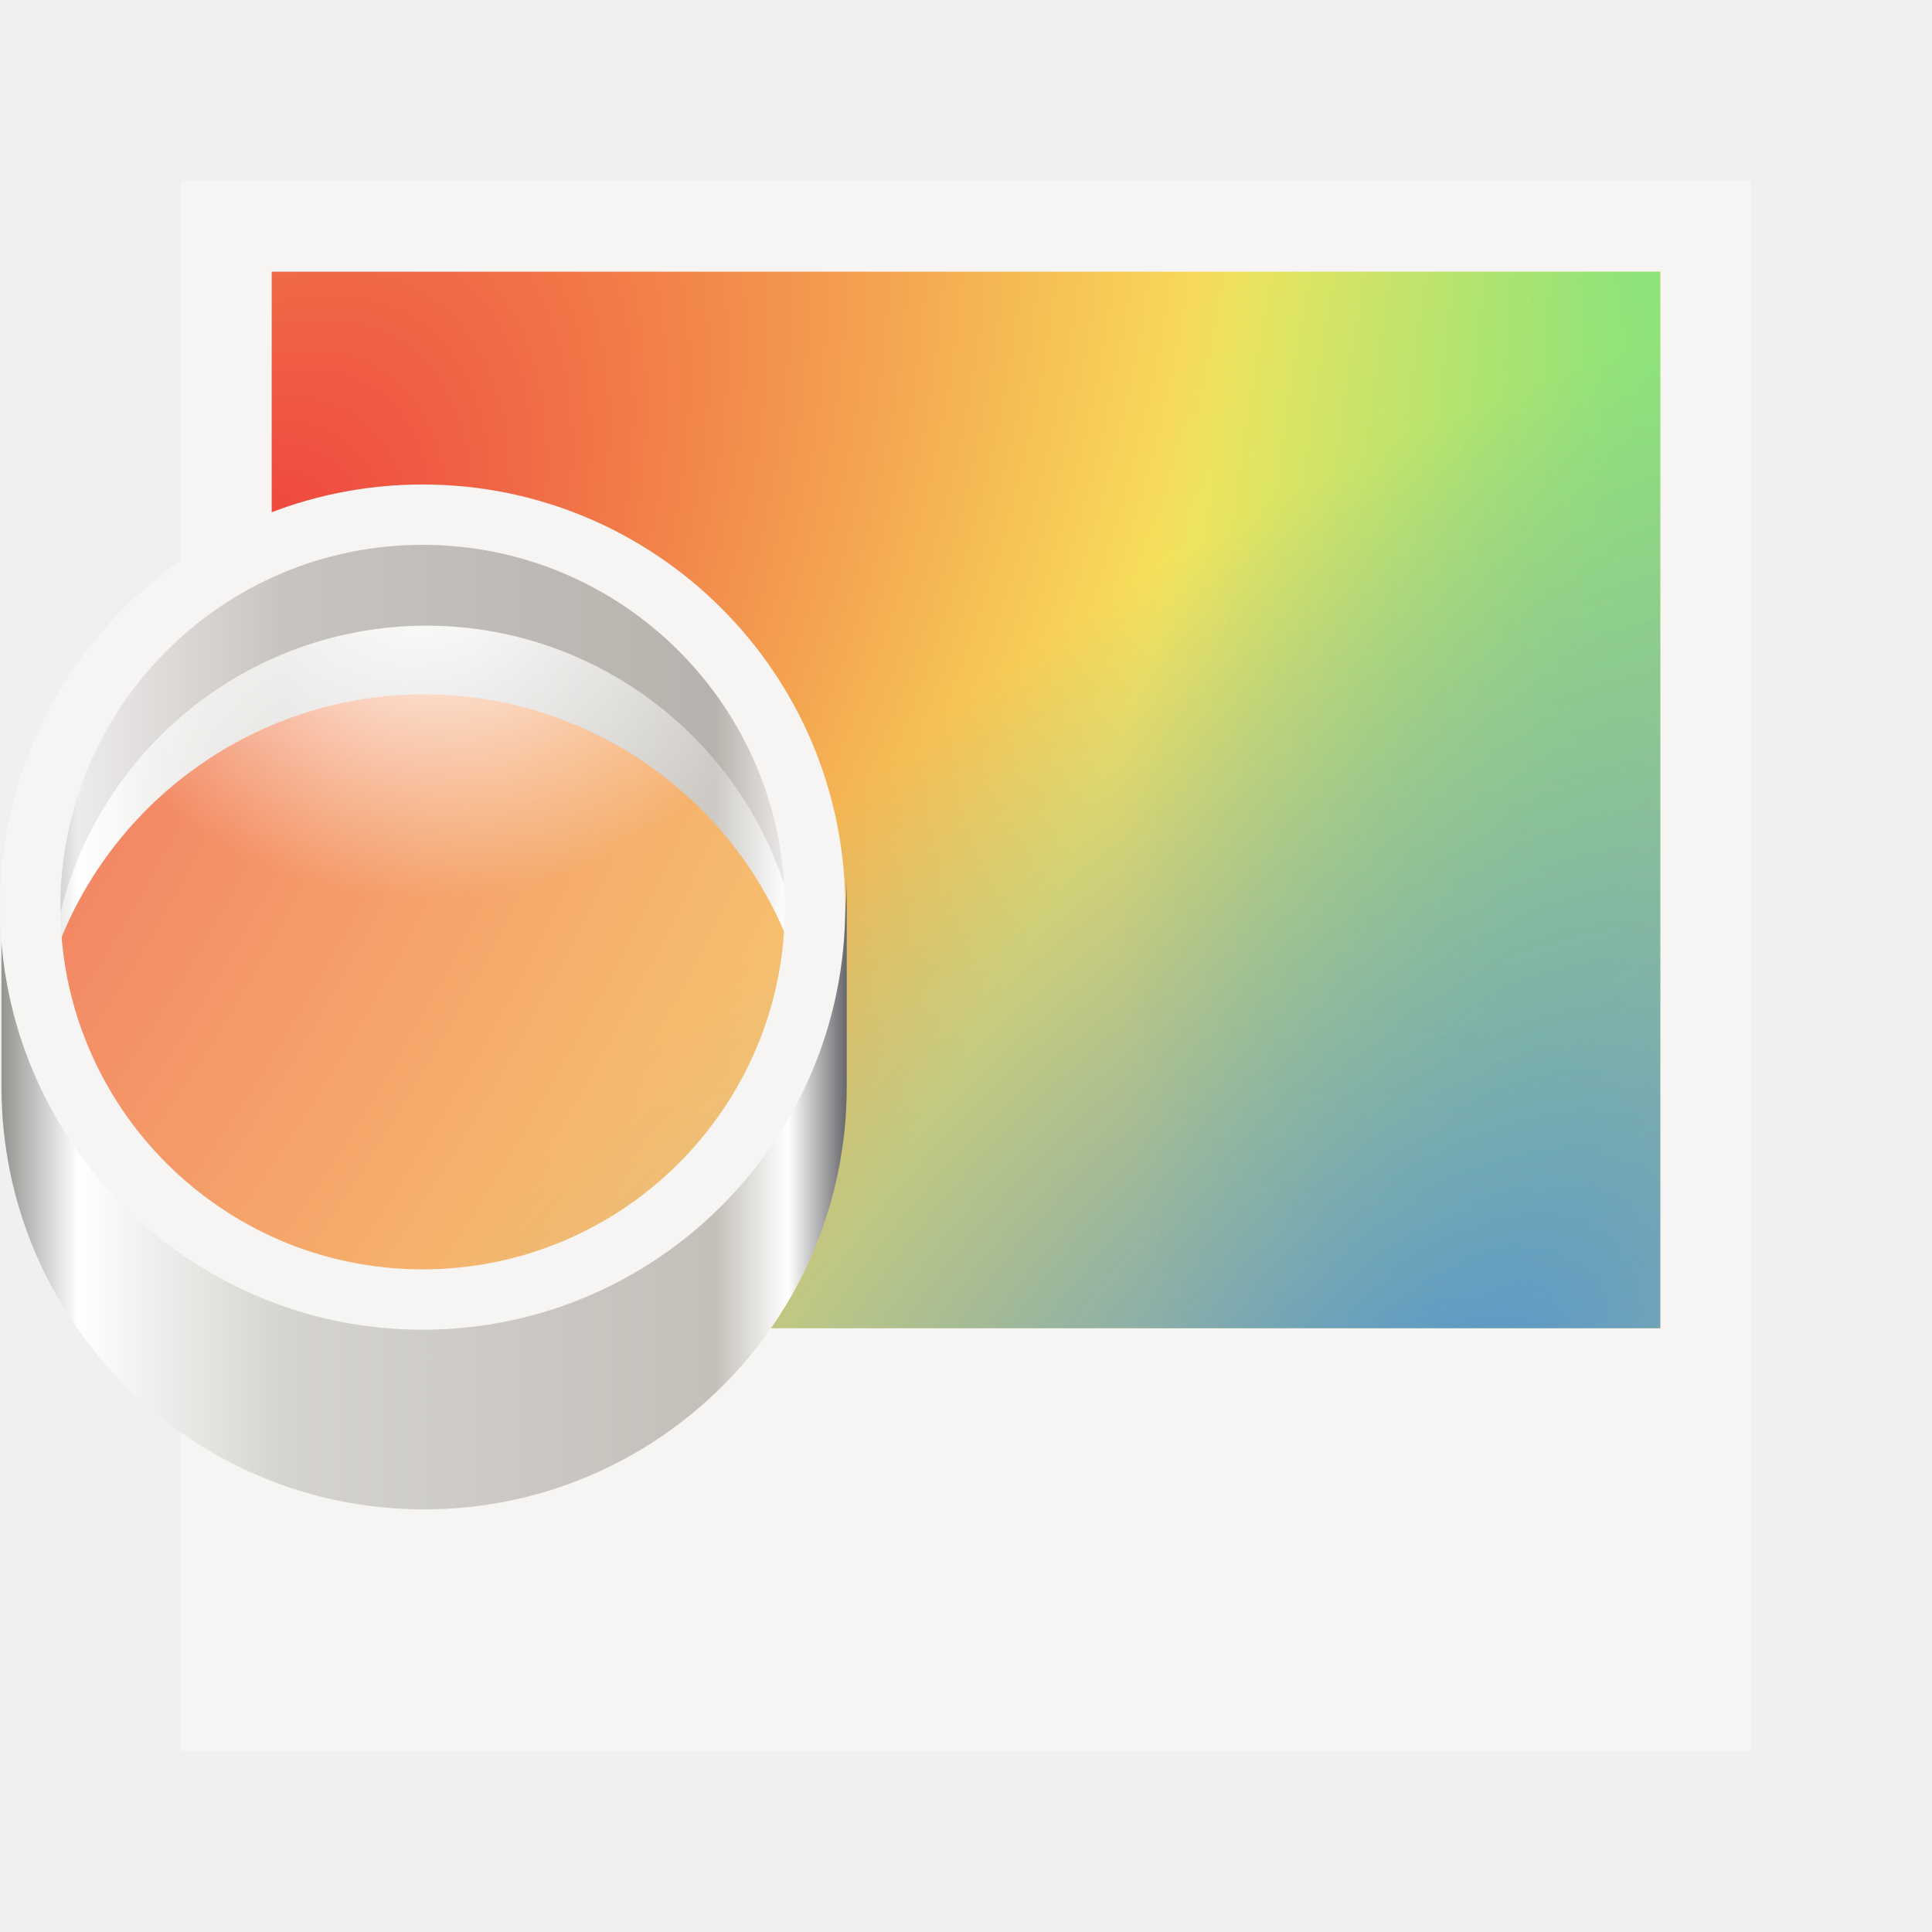
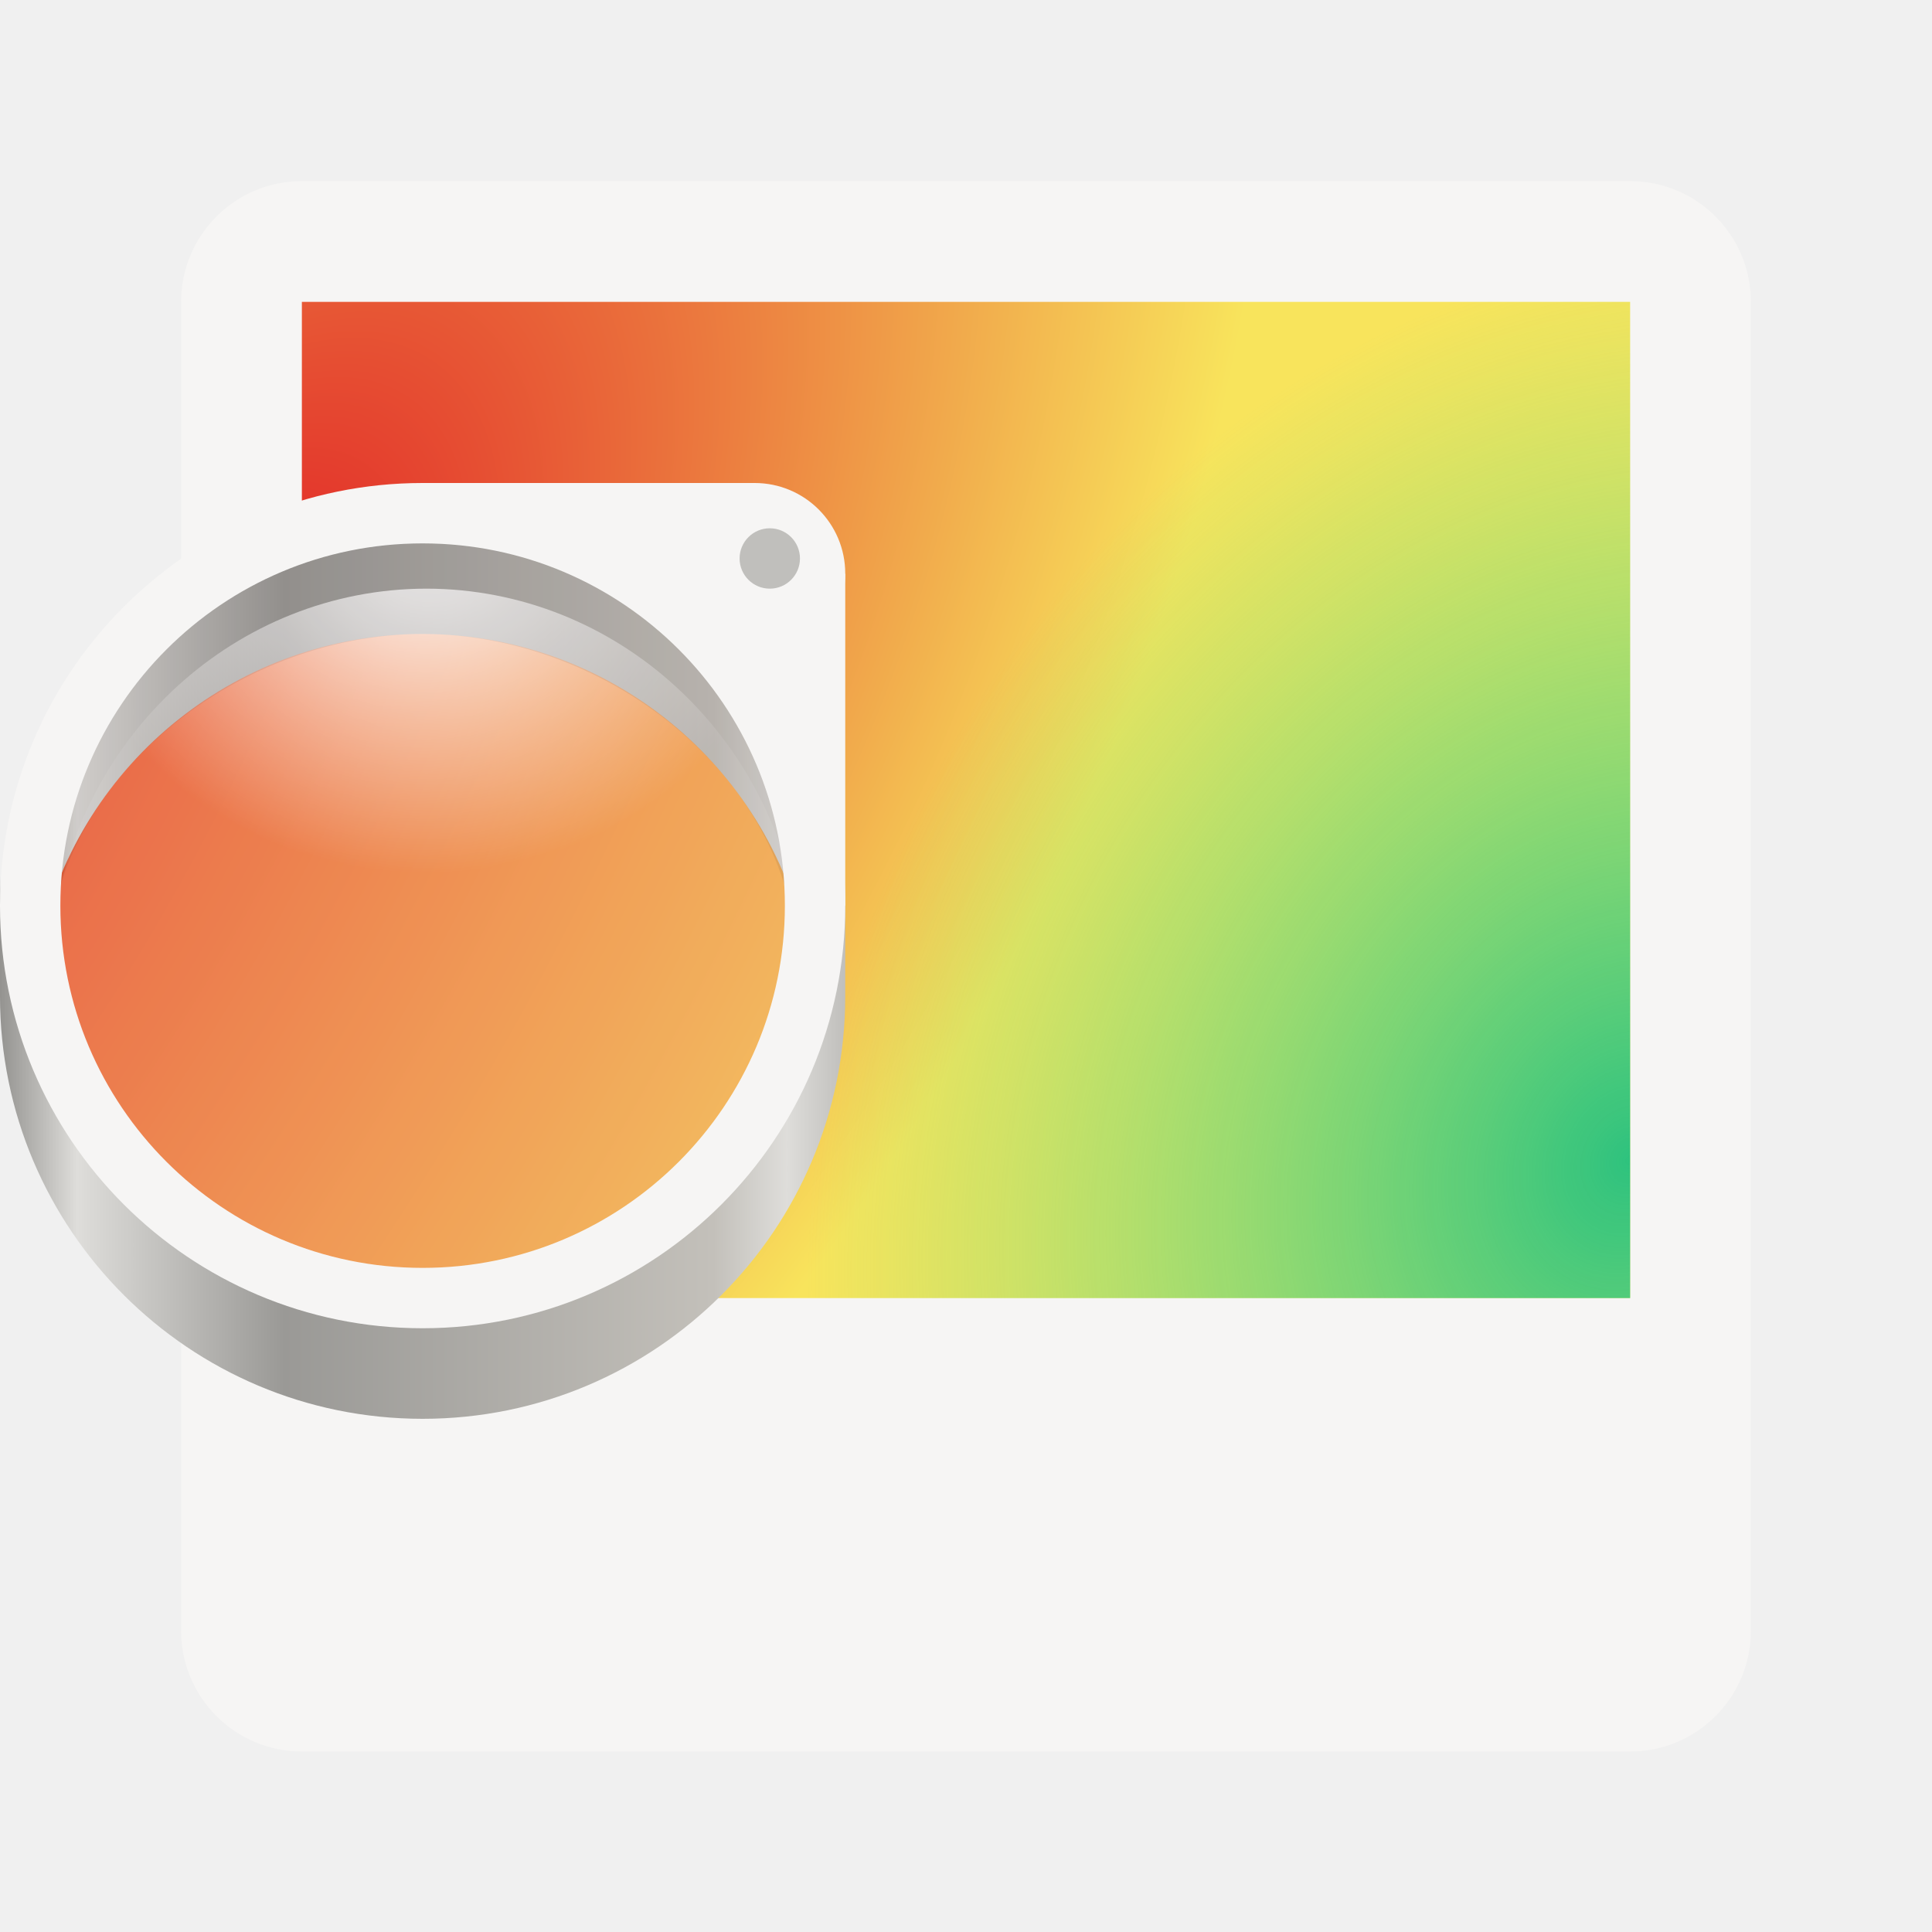
- <svg xmlns="http://www.w3.org/2000/svg" xmlns:xlink="http://www.w3.org/1999/xlink" width="128" height="128" id="svg11300" version="1.0" style="display:inline;enable-background:new" viewBox="0 0 128 128">
+ <svg xmlns="http://www.w3.org/2000/svg" xmlns:xlink="http://www.w3.org/1999/xlink" viewBox="0 0 128 128" style="display:inline;enable-background:new" version="1.0" id="svg11300" height="128" width="128">
  <defs id="defs3">
-     <linearGradient id="linearGradient10486">
-       <stop id="stop10482" offset="0" style="stop-color:#57e389;stop-opacity:0.827" />
-       <stop id="stop10484" offset="1" style="stop-color:#57e389;stop-opacity:0" />
+     <linearGradient id="linearGradient1722">
+       <stop style="stop-color:#e01b24;stop-opacity:1" offset="0" id="stop1718" />
+       <stop style="stop-color:#f8e45c;stop-opacity:1" offset="1" id="stop1720" />
    </linearGradient>
-     <linearGradient id="linearGradient10480">
-       <stop id="stop10476" offset="0" style="stop-color:#3584e4;stop-opacity:0.82" />
-       <stop id="stop10478" offset="1" style="stop-color:#3584e4;stop-opacity:0" />
+     <linearGradient id="linearGradient1594">
+       <stop id="stop1590" offset="0" style="stop-color:#2ec27e;stop-opacity:1" />
+       <stop id="stop1592" offset="1" style="stop-color:#57e389;stop-opacity:0" />
    </linearGradient>
-     <linearGradient id="linearGradient10308">
-       <stop style="stop-color:#ed333b;stop-opacity:1" offset="0" id="stop10304" />
-       <stop style="stop-color:#f8e45c;stop-opacity:1" offset="1" id="stop10306" />
+     <linearGradient id="linearGradient1209">
+       <stop style="stop-color:#949390;stop-opacity:1" offset="0" id="stop1196" />
+       <stop id="stop1198" offset="0.091" style="stop-color:#deddda;stop-opacity:1" />
+       <stop style="stop-color:#9a9996;stop-opacity:1" offset="0.336" id="stop1200" />
+       <stop id="stop1202" offset="0.844" style="stop-color:#c3c0ba;stop-opacity:1" />
+       <stop style="stop-color:#deddda;stop-opacity:1" offset="0.931" id="stop1204" />
+       <stop style="stop-color:#c0bfbc;stop-opacity:1" offset="1" id="stop1206" />
    </linearGradient>
    <linearGradient id="linearGradient8959">
-       <stop id="stop8955" offset="0" style="stop-color:#ffffff;stop-opacity:1;" />
-       <stop id="stop8957" offset="1" style="stop-color:#ffffff;stop-opacity:0.094" />
+       <stop style="stop-color:#ffffff;stop-opacity:1;" offset="0" id="stop8955" />
+       <stop style="stop-color:#ffffff;stop-opacity:0.094" offset="1" id="stop8957" />
    </linearGradient>
-     <linearGradient id="linearGradient1368">
-       <stop style="stop-color:#949390;stop-opacity:1" offset="0" id="stop1364" />
-       <stop id="stop1372" offset="0.091" style="stop-color:#ffffff;stop-opacity:1" />
-       <stop style="stop-color:#d5d3cf;stop-opacity:1" offset="0.336" id="stop1380" />
-       <stop id="stop1382" offset="0.844" style="stop-color:#c3c0ba;stop-opacity:1" />
-       <stop style="stop-color:#ffffff;stop-opacity:1" offset="0.931" id="stop1384" />
-       <stop style="stop-color:#68676b;stop-opacity:1" offset="1" id="stop1366" />
-     </linearGradient>
-     <clipPath clipPathUnits="userSpaceOnUse" id="clipPath1599">
-       <path style="fill:#1c71d8;stroke:none;stroke-width:1px;stroke-linecap:butt;stroke-linejoin:miter;stroke-opacity:1" d="M 492.308,-59.385 393.846,-197.231 H 147.692 v 482.462 h 344.615 z" id="path1601" />
+     <clipPath id="clipPath1599" clipPathUnits="userSpaceOnUse">
+       <path id="path1601" d="M 492.308,-59.385 393.846,-197.231 H 147.692 v 482.462 h 344.615 z" style="fill:#1c71d8;stroke:none;stroke-width:1px;stroke-linecap:butt;stroke-linejoin:miter;stroke-opacity:1" />
    </clipPath>
-     <linearGradient xlink:href="#linearGradient1368" id="linearGradient1152" gradientUnits="userSpaceOnUse" gradientTransform="matrix(1.4,0,0,1.4,21.2,162.5333)" x1="22" y1="37" x2="62" y2="37" />
-     <radialGradient xlink:href="#linearGradient8959" id="radialGradient1154" gradientUnits="userSpaceOnUse" gradientTransform="matrix(1.2,0,0,1.059441,178.4,156.6168)" cx="-172" cy="20.939" fx="-172" fy="20.939" r="15.857" />
-     <clipPath clipPathUnits="userSpaceOnUse" id="clipPath9424">
-       <path style="display:inline;opacity:1;fill:none;fill-opacity:1;stroke:#000000;stroke-width:2;stroke-linecap:square;stroke-linejoin:round;stroke-miterlimit:4;stroke-dasharray:none;stroke-dashoffset:0;stroke-opacity:1;enable-background:new" d="M 41.126,217.498 A 12.742,12.742 0 0 0 28.497,228.633 12.742,12.742 0 0 0 41.126,239.797 12.742,12.742 0 0 0 53.754,228.661 12.742,12.742 0 0 0 41.126,217.498 Z" id="path9426" />
+     <clipPath id="clipPath9424" clipPathUnits="userSpaceOnUse">
+       <path id="path9426" d="M 41.126,217.498 A 12.742,12.742 0 0 0 28.497,228.633 12.742,12.742 0 0 0 41.126,239.797 12.742,12.742 0 0 0 53.754,228.661 12.742,12.742 0 0 0 41.126,217.498 Z" style="display:inline;opacity:1;fill:none;fill-opacity:1;stroke:#000000;stroke-width:2;stroke-linecap:square;stroke-linejoin:round;stroke-miterlimit:4;stroke-dasharray:none;stroke-dashoffset:0;stroke-opacity:1;enable-background:new" />
    </clipPath>
-     <radialGradient xlink:href="#linearGradient10486" id="radialGradient10096" gradientUnits="userSpaceOnUse" gradientTransform="matrix(-0.6006831,-1.891452,0.7187236,-0.0861032,398.6363,846.0336)" cx="354.128" cy="407.02" fx="354.128" fy="407.02" r="192" />
-     <radialGradient xlink:href="#linearGradient10308" id="radialGradient10850" gradientUnits="userSpaceOnUse" gradientTransform="matrix(1.012514,2.100267,-1.609284,0.1157422,-4.606311,-300.0002)" cx="131.915" cy="55.927" fx="131.915" fy="55.927" r="160" />
-     <radialGradient xlink:href="#linearGradient10480" id="radialGradient11042" gradientUnits="userSpaceOnUse" gradientTransform="matrix(-0.7749614,0.8420124,-1.64844,-1.164748,1111.63,-383.689)" cx="504.918" cy="200.883" fx="504.918" fy="200.883" r="192" />
+     <linearGradient y2="37" x2="62" y1="37" x1="22" gradientTransform="matrix(1.4,0,0,1.4,21.10243,162.5333)" gradientUnits="userSpaceOnUse" id="linearGradient1247" xlink:href="#linearGradient1209" />
+     <radialGradient r="15.857" fy="20.939" fx="-172" cy="20.939" cx="-172" gradientTransform="matrix(1.198627,0,0,1.094554,178.1639,153.9072)" gradientUnits="userSpaceOnUse" id="radialGradient1249" xlink:href="#linearGradient8959" />
+     <radialGradient r="160" fy="55.927" fx="131.915" cy="55.927" cx="131.915" gradientTransform="matrix(1.012514,2.100267,-1.609284,0.1157422,-4.606311,-300.0002)" gradientUnits="userSpaceOnUse" id="radialGradient2561" xlink:href="#linearGradient1722" />
+     <radialGradient r="192" fy="638.592" fx="525.588" cy="638.592" cx="525.588" gradientTransform="matrix(-0.5667222,1.006554,-1.10247,-0.6908759,1449.89,-224.4499)" gradientUnits="userSpaceOnUse" id="radialGradient3300" xlink:href="#linearGradient1594" />
  </defs>
-   <g id="layer1" style="display:inline" transform="translate(0,-172)">
-     <g id="layer9" style="display:inline">
-       <rect y="172" x="-4.3051148e-07" height="0" width="0" id="rect977" style="opacity:0.32;fill:#f7da50;fill-opacity:1;stroke:none;stroke-width:0.5;stroke-linejoin:round;stroke-miterlimit:4;stroke-dasharray:none;stroke-opacity:1" />
+   <g transform="translate(0,-172)" style="display:inline" id="layer1">
+     <rect ry="8" rx="8" y="184" x="12" height="104.042" width="104" id="rect1165" style="opacity:1;vector-effect:none;fill:#f6f5f4;fill-opacity:1;stroke:none;stroke-width:8;stroke-linecap:round;stroke-linejoin:round;stroke-miterlimit:4;stroke-dasharray:none;stroke-dashoffset:0;stroke-opacity:0.673" />
+     <g style="display:none" id="layer2">
+       <text id="context" y="148.652" x="7.95" style="font-style:normal;font-variant:normal;font-weight:normal;font-stretch:normal;font-size:6.088px;line-height:125%;font-family:Cantarell;-inkscape-font-specification:'Cantarell, Normal';text-align:start;writing-mode:lr-tb;text-anchor:start;display:inline;fill:#000000;fill-opacity:1;stroke:none;stroke-width:0.333;enable-background:new" xml:space="preserve">
+         <tspan style="stroke-width:0.333" y="148.652" x="7.95" id="tspan2716">apps</tspan>
+       </text>
+       <text xml:space="preserve" style="font-style:normal;font-variant:normal;font-weight:bold;font-stretch:normal;font-size:6.088px;line-height:125%;font-family:Cantarell;-inkscape-font-specification:'Cantarell, Bold';text-align:start;writing-mode:lr-tb;text-anchor:start;display:inline;fill:#000000;fill-opacity:1;stroke:none;stroke-width:0.333;enable-background:new" x="7.753" y="157.234" id="text3021">
+         <tspan style="stroke-width:0.333" id="tspan3023" x="7.753" y="157.234">org.gnome.ImageViewer</tspan>
+       </text>
+       <g id="g12027" transform="matrix(7.991171,0,0,8.003641,-167.7909,-4846.078)" style="display:inline;fill:#000000;enable-background:new" />
+       <rect y="172" x="9.2651362e-08" height="128" width="128" id="rect13805" style="display:inline;overflow:visible;visibility:visible;fill:#f0f0f0;fill-opacity:1;fill-rule:nonzero;stroke:none;stroke-width:0.5;marker:none;enable-background:accumulate" />
+       <g transform="translate(-24,24)" style="fill:none;fill-opacity:0.251;stroke:#a579b3;stroke-opacity:1" id="g883" />
+       <g transform="translate(-24,24)" style="fill:none;fill-opacity:0.251;stroke:#a579b3;stroke-opacity:1" id="g900" />
+       <g transform="matrix(0.25,0,0,0.25,6.9488522e-8,225)" id="g1168">
+         <rect style="opacity:0.1;fill:#2864b0;fill-opacity:1;stroke:none;stroke-width:1;stroke-linecap:butt;stroke-linejoin:miter;stroke-miterlimit:4;stroke-dasharray:none;stroke-dashoffset:0;stroke-opacity:1;marker:none;marker-start:none;marker-mid:none;marker-end:none;paint-order:normal" id="rect1110" width="320" height="448" x="96" y="-180" rx="32" ry="32" />
+         <rect style="display:inline;opacity:0.1;fill:#2864b0;fill-opacity:1;stroke:none;stroke-width:1;stroke-linecap:butt;stroke-linejoin:miter;stroke-miterlimit:4;stroke-dasharray:none;stroke-dashoffset:0;stroke-opacity:1;marker:none;marker-start:none;marker-mid:none;marker-end:none;paint-order:normal;enable-background:new" id="rect1110-8" width="416" height="416" x="48" y="-164" rx="32" ry="32" />
+         <rect style="display:inline;opacity:0.1;fill:#2864b0;fill-opacity:1;stroke:none;stroke-width:1;stroke-linecap:butt;stroke-linejoin:miter;stroke-miterlimit:4;stroke-dasharray:none;stroke-dashoffset:0;stroke-opacity:1;marker:none;marker-start:none;marker-mid:none;marker-end:none;paint-order:normal;enable-background:new" id="rect1110-8-9" width="448" height="320" x="32" y="-116" rx="32" ry="32" />
+         <circle style="opacity:0.1;fill:#2864b0;fill-opacity:1;stroke:none;stroke-width:1;stroke-linecap:butt;stroke-linejoin:miter;stroke-miterlimit:4;stroke-dasharray:none;stroke-dashoffset:0;stroke-opacity:1;marker:none;marker-start:none;marker-mid:none;marker-end:none;paint-order:normal" id="path1142" r="240" cy="44" cx="256" />
+       </g>
    </g>
-     <rect transform="scale(1,-1)" y="-316" x="-7.333" height="0" width="0" id="rect1431" style="opacity:0.32;fill:#87bae1;fill-opacity:0;stroke:#3d3d3d;stroke-width:0.442;stroke-linejoin:round;stroke-miterlimit:4;stroke-dasharray:none;stroke-opacity:1" />
-     <circle style="opacity:1;vector-effect:none;fill:#9059a1;fill-opacity:1;stroke:none;stroke-width:16;stroke-linecap:butt;stroke-linejoin:round;stroke-miterlimit:4;stroke-dasharray:none;stroke-dashoffset:0;stroke-opacity:1" id="path1155" cx="0" cy="0" r="0" transform="translate(0,172)" />
-     <rect transform="scale(1,-1)" y="-284" x="-5.333" height="0" width="0" id="rect971" style="opacity:0.32;fill:#87bae1;fill-opacity:0;stroke:#3d3d3d;stroke-width:0.442;stroke-linejoin:round;stroke-miterlimit:4;stroke-dasharray:none;stroke-opacity:1" />
-     <rect transform="scale(1,-1)" y="-299.2" x="-70.4" height="0" width="0" id="rect1127" style="opacity:0.32;fill:#87bae1;fill-opacity:0;stroke:#3d3d3d;stroke-width:0.53;stroke-linejoin:round;stroke-miterlimit:4;stroke-dasharray:none;stroke-opacity:1" />
-     <g clip-path="url(#clipPath1599)" id="g1053" style="display:inline;stroke-width:0.91;enable-background:new" transform="matrix(0.325,0,0,-0.2321429,-40,246.2143)" />
-     <g transform="translate(0,-3.9018132e-6)" id="g1071">
-       <path style="display:inline;opacity:1;fill:#f6f5f4;fill-opacity:1;stroke:none;stroke-width:0.5;stroke-linejoin:round;stroke-miterlimit:4;stroke-dasharray:none;stroke-opacity:1;enable-background:new" clip-path="none" d="m 12,288 104,0.042 V 184 H 12 Z" id="rect1055" />
-       <g transform="matrix(1.15,0,0,1.166667,-9.599996,-38.66667)" style="display:inline;stroke-width:0.863;enable-background:new" id="g1069">
-         <g transform="matrix(0.2083333,0,0,0.234375,10.66666,215.6875)" id="g1067" style="display:inline;stroke-width:0.863;enable-background:new">
-           <rect transform="scale(1,-1)" ry="0" rx="0" y="-172" x="64" height="256" width="384" id="rect1059" style="display:inline;opacity:1;vector-effect:none;fill:url(#radialGradient10850);fill-opacity:1;stroke:none;stroke-width:1.727;stroke-linecap:butt;stroke-linejoin:miter;stroke-miterlimit:4;stroke-dasharray:none;stroke-dashoffset:0;stroke-opacity:1;marker:none;marker-start:none;marker-mid:none;marker-end:none;paint-order:normal;enable-background:new" />
-           <rect transform="scale(1,-1)" style="display:inline;opacity:1;vector-effect:none;fill:url(#radialGradient10096);fill-opacity:1;stroke:none;stroke-width:1.727;stroke-linecap:butt;stroke-linejoin:miter;stroke-miterlimit:4;stroke-dasharray:none;stroke-dashoffset:0;stroke-opacity:1;marker:none;marker-start:none;marker-mid:none;marker-end:none;paint-order:normal;enable-background:new" id="rect1061" width="384" height="256" x="64" y="-172" rx="0" ry="0" />
-           <rect transform="scale(1,-1)" ry="0" rx="0" y="-172" x="64" height="256" width="384" id="rect1063" style="display:inline;opacity:1;vector-effect:none;fill:url(#radialGradient11042);fill-opacity:1;stroke:none;stroke-width:1.727;stroke-linecap:butt;stroke-linejoin:miter;stroke-miterlimit:4;stroke-dasharray:none;stroke-dashoffset:0;stroke-opacity:1;marker:none;marker-start:none;marker-mid:none;marker-end:none;paint-order:normal;enable-background:new" />
-           <rect style="opacity:0.32;fill:#87bae1;fill-opacity:0;stroke:#3d3d3d;stroke-width:1.727;stroke-linejoin:round;stroke-miterlimit:4;stroke-dasharray:none;stroke-opacity:1" id="rect1065" width="0" height="0" x="0" y="0" transform="matrix(1,0,0,-1,0,300)" />
-           <rect style="opacity:0.35;vector-effect:none;fill:#1c71d8;fill-opacity:0.203;stroke:none;stroke-width:1;stroke-linecap:round;stroke-linejoin:round;stroke-miterlimit:4;stroke-dasharray:none;stroke-dashoffset:0;stroke-opacity:1" id="rect1949" width="0" height="0" x="0" y="0" transform="matrix(4.173913,0,0,3.657143,-11.13043,-149.8286)" />
+     <g style="display:inline" id="layer9">
+       <rect style="opacity:0.32;fill:#f7da50;fill-opacity:1;stroke:none;stroke-width:0.5;stroke-linejoin:round;stroke-miterlimit:4;stroke-dasharray:none;stroke-opacity:1" id="rect977" width="0" height="0" x="-4.3051148e-07" y="172" />
+     </g>
+     <rect style="opacity:0.32;fill:#87bae1;fill-opacity:0;stroke:#3d3d3d;stroke-width:0.442;stroke-linejoin:round;stroke-miterlimit:4;stroke-dasharray:none;stroke-opacity:1" id="rect1431" width="0" height="0" x="-7.333" y="-316" transform="scale(1,-1)" />
+     <circle transform="translate(0,172)" r="0" cy="0" cx="0" id="path1155" style="opacity:1;vector-effect:none;fill:#9059a1;fill-opacity:1;stroke:none;stroke-width:16;stroke-linecap:butt;stroke-linejoin:round;stroke-miterlimit:4;stroke-dasharray:none;stroke-dashoffset:0;stroke-opacity:1" />
+     <rect style="opacity:0.32;fill:#87bae1;fill-opacity:0;stroke:#3d3d3d;stroke-width:0.442;stroke-linejoin:round;stroke-miterlimit:4;stroke-dasharray:none;stroke-opacity:1" id="rect971" width="0" height="0" x="-5.333" y="-284" transform="scale(1,-1)" />
+     <rect style="opacity:0.32;fill:#87bae1;fill-opacity:0;stroke:#3d3d3d;stroke-width:0.53;stroke-linejoin:round;stroke-miterlimit:4;stroke-dasharray:none;stroke-opacity:1" id="rect1127" width="0" height="0" x="-70.4" y="-299.2" transform="scale(1,-1)" />
+     <g transform="matrix(0.325,0,0,-0.2321429,-40,246.2143)" style="display:inline;stroke-width:0.91;enable-background:new" id="g1053" clip-path="url(#clipPath1599)" />
+     <g style="stroke-width:1.053" id="g1071" transform="matrix(0.9565217,0,0,0.9428572,2.782613,12.85712)">
+       <g id="g1069" style="display:inline;stroke-width:0.909;enable-background:new" transform="matrix(1.15,0,0,1.166667,-9.599996,-38.66667)">
+         <g style="display:inline;stroke-width:0.909;enable-background:new" id="g1067" transform="matrix(0.2083333,0,0,0.234375,10.66666,215.6875)">
+           <rect style="display:inline;opacity:1;vector-effect:none;fill:url(#radialGradient2561);fill-opacity:1;stroke:none;stroke-width:1.818;stroke-linecap:butt;stroke-linejoin:miter;stroke-miterlimit:4;stroke-dasharray:none;stroke-dashoffset:0;stroke-opacity:1;marker:none;marker-start:none;marker-mid:none;marker-end:none;paint-order:normal;enable-background:new" id="rect1059" width="384" height="256" x="64" y="-172" rx="0" ry="0" transform="scale(1,-1)" />
+           <rect ry="0" rx="0" y="-172" x="64" height="256" width="384" id="rect1061" style="display:inline;opacity:1;vector-effect:none;fill:url(#radialGradient3300);fill-opacity:1;stroke:none;stroke-width:1.818;stroke-linecap:butt;stroke-linejoin:miter;stroke-miterlimit:4;stroke-dasharray:none;stroke-dashoffset:0;stroke-opacity:1;marker:none;marker-start:none;marker-mid:none;marker-end:none;paint-order:normal;enable-background:new" transform="scale(1,-1)" />
+           <rect transform="matrix(1,0,0,-1,0,300)" y="0" x="0" height="0" width="0" id="rect1065" style="opacity:0.32;fill:#87bae1;fill-opacity:0;stroke:#3d3d3d;stroke-width:1.818;stroke-linejoin:round;stroke-miterlimit:4;stroke-dasharray:none;stroke-opacity:1" />
+           <rect transform="matrix(4.173913,0,0,3.657143,-11.13043,-149.8286)" y="0" x="0" height="0" width="0" id="rect1949" style="opacity:0.35;vector-effect:none;fill:#1c71d8;fill-opacity:0.203;stroke:none;stroke-width:1.053;stroke-linecap:round;stroke-linejoin:round;stroke-miterlimit:4;stroke-dasharray:none;stroke-dashoffset:0;stroke-opacity:1" />
        </g>
      </g>
    </g>
-     <g transform="translate(-51.90243,4)" id="g1103">
-       <use clip-path="url(#clipPath9424)" style="display:inline;stroke-width:0.5;enable-background:new" height="100%" width="100%" transform="matrix(2,0,0,2,-2.097576,-225.97)" id="use1230" xlink:href="#g1069" y="0" x="0" />
-       <path style="display:inline;opacity:1;vector-effect:none;fill:url(#linearGradient1152);fill-opacity:1;stroke:none;stroke-width:0.3;stroke-linecap:butt;stroke-linejoin:miter;stroke-miterlimit:4;stroke-dasharray:none;stroke-dashoffset:0;stroke-opacity:1;marker:none;marker-start:none;marker-mid:none;marker-end:none;paint-order:normal;enable-background:new" d="m 79.902,202.098 c -14.359,0 -26,11.641 -26,26 0.009,2.072 0.266,4.135 0.766,6.146 C 57.354,222.412 67.867,214.011 80,214 c 11.981,0.013 22.402,8.212 25.234,19.854 0.436,-1.888 0.66,-3.818 0.668,-5.756 0,-14.359 -11.641,-26 -26,-26 z M 52,226 v 14 c 0,15.464 12.536,28 28,28 15.464,0 28,-12.536 28,-28 v -14 c 0,7.151 -2.684,13.074 -7.096,17.379 -4.885,6.724 -12.69,10.708 -21.002,10.719 -8.608,-0.01 -16.654,-4.28 -21.486,-11.404 C 54.409,238.454 52,232.777 52,226 Z" id="path1091" />
-       <g id="g1099" transform="matrix(1.302083,0,0,1.302083,116.6119,-27.00833)" style="stroke-width:0.768">
-         <path style="opacity:0.08;fill:#ffffff;fill-opacity:1;stroke:none;stroke-width:29.491;stroke-linecap:square;stroke-linejoin:round;stroke-miterlimit:4;stroke-dasharray:none;stroke-dashoffset:0;stroke-opacity:1" d="M -28,181.6 A 19.2,19.2 0 0 0 -47.029,198.379 19.2,19.2 0 0 0 -28,215.2 19.2,19.2 0 0 0 -8.971,198.421 19.2,19.2 0 0 0 -28,181.6 Z" id="path1093" />
-         <path id="path1095" d="m -28,181.6 c -9.661,0.009 -17.811,7.195 -19.029,16.779 1.199,9.601 9.354,16.809 19.029,16.821 9.661,-0.009 17.811,-7.195 19.029,-16.779 C -10.17,188.82 -18.325,181.612 -28,181.6 Z" style="opacity:1;fill:url(#radialGradient1154);fill-opacity:1;stroke:none;stroke-width:29.491;stroke-linecap:square;stroke-linejoin:round;stroke-miterlimit:4;stroke-dasharray:none;stroke-dashoffset:0;stroke-opacity:1" />
-         <path style="opacity:0.1;fill:#453637;fill-opacity:1;stroke:none;stroke-width:29.491;stroke-linecap:square;stroke-linejoin:round;stroke-miterlimit:4;stroke-dasharray:none;stroke-dashoffset:0;stroke-opacity:1" d="m -28,176.8 a 19.2,19.2 0 0 0 -19.2,19.2 19.2,19.2 0 0 0 0.171,2.379 A 19.2,19.2 0 0 1 -28,181.6 19.2,19.2 0 0 1 -8.971,198.421 19.2,19.2 0 0 0 -8.8,196 19.2,19.2 0 0 0 -28,176.8 Z" id="path1097" />
+     <rect y="172.367" x="118.44" height="2.121" width="2.475" id="rect9654" style="opacity:0.08;vector-effect:none;fill:#ffffff;fill-opacity:0.094;stroke:none;stroke-width:1;stroke-linecap:round;stroke-linejoin:round;stroke-miterlimit:4;stroke-dasharray:none;stroke-dashoffset:0;stroke-opacity:1" />
+     <g id="g1245">
+       <g id="g1224" transform="translate(-51.90243,4)">
+         <use x="0" y="0" xlink:href="#g1069" id="use1212" transform="matrix(2,0,0,2,-2.348702,-225.97)" width="100%" height="100%" style="display:inline;stroke-width:0.5;enable-background:new" clip-path="url(#clipPath9424)" />
+         <path id="path1214" d="m 79.805,202.098 c -14.359,0 -26,11.641 -26,26 0.009,2.072 0.266,0.135 0.766,2.146 C 57.256,218.412 67.769,210.011 79.902,210 c 11.981,0.013 22.402,8.212 25.234,19.854 0.436,-1.888 0.66,0.182 0.668,-1.756 0,-14.359 -11.641,-26 -26,-26 z M 51.902,226 v 8 c 0,15.464 12.536,28 28,28 15.464,0 28,-12.536 28,-28 v -8 c 0,7.151 -2.684,13.074 -7.096,17.379 -4.885,6.724 -12.69,10.708 -21.002,10.719 -8.608,-0.01 -16.654,-4.28 -21.486,-11.404 C 54.312,238.454 51.902,232.777 51.902,226 Z" style="display:inline;opacity:1;vector-effect:none;fill:url(#linearGradient1247);fill-opacity:1;stroke:none;stroke-width:0.3;stroke-linecap:butt;stroke-linejoin:miter;stroke-miterlimit:4;stroke-dasharray:none;stroke-dashoffset:0;stroke-opacity:1;marker:none;marker-start:none;marker-mid:none;marker-end:none;paint-order:normal;enable-background:new" />
+         <g style="stroke-width:0.768" transform="matrix(1.302083,0,0,1.302083,116.6119,-27.00833)" id="g1220">
+           <path style="opacity:1;fill:url(#radialGradient1249);fill-opacity:1;stroke:none;stroke-width:29.491;stroke-linecap:square;stroke-linejoin:round;stroke-miterlimit:4;stroke-dasharray:none;stroke-dashoffset:0;stroke-opacity:1" d="m -28,179.718 c -9.65,0.009 -17.79,7.433 -19.007,17.335 1.197,9.919 9.343,17.367 19.007,17.379 9.65,-0.009 17.79,-7.433 19.007,-17.335 -1.197,-9.919 -9.343,-17.367 -19.007,-17.379 z" id="path1216" />
+           <path id="path1218" d="m -28.193,177.414 c -10.604,0 -19.2,8.596 -19.2,19.2 0.008,0.796 0.065,1.398 0.171,2.187 0,-9.099 9.368,-16.77 19.029,-16.779 9.675,0.012 19.029,7.68 19.029,16.821 0.108,-0.803 0.165,-1.419 0.171,-2.229 0,-10.604 -8.596,-19.2 -19.2,-19.2 z" style="opacity:0.1;fill:#453637;fill-opacity:1;stroke:none;stroke-width:29.491;stroke-linecap:square;stroke-linejoin:round;stroke-miterlimit:4;stroke-dasharray:none;stroke-dashoffset:0;stroke-opacity:1" />
+         </g>
+         <circle cy="228" cx="79.902" id="circle1222" style="opacity:1;fill:none;fill-opacity:0.841;stroke:#f6f5f4;stroke-width:4;stroke-linecap:square;stroke-linejoin:round;stroke-miterlimit:4;stroke-dasharray:none;stroke-dashoffset:0;stroke-opacity:1" r="26" />
      </g>
-       <circle r="26" style="opacity:1;fill:none;fill-opacity:0.841;stroke:#f6f5f4;stroke-width:4;stroke-linecap:square;stroke-linejoin:round;stroke-miterlimit:4;stroke-dasharray:none;stroke-dashoffset:0;stroke-opacity:1" id="circle1101" cx="79.902" cy="228.098" />
+       <circle r="6" cy="210" cx="50" id="circle1226" style="opacity:1;vector-effect:none;fill:#f6f5f4;fill-opacity:1;stroke:none;stroke-width:14;stroke-linecap:round;stroke-linejoin:round;stroke-miterlimit:4;stroke-dasharray:none;stroke-dashoffset:0;stroke-opacity:0.673" />
+       <path id="path1228" d="m 50,216 6,-6 v 22 h -3 z" style="opacity:1;vector-effect:none;fill:#f6f5f4;fill-opacity:1;stroke:none;stroke-width:14;stroke-linecap:round;stroke-linejoin:round;stroke-miterlimit:4;stroke-dasharray:none;stroke-dashoffset:0;stroke-opacity:0.673" />
+       <path style="opacity:1;vector-effect:none;fill:#f6f5f4;fill-opacity:1;stroke:none;stroke-width:14;stroke-linecap:round;stroke-linejoin:round;stroke-miterlimit:4;stroke-dasharray:none;stroke-dashoffset:0;stroke-opacity:0.673" d="m 44,210 6,-6 H 28 v 3 z" id="path1230" />
+       <circle r="2" cy="209" cx="51" id="circle1232" style="opacity:1;vector-effect:none;fill:#c0bfbc;fill-opacity:1;stroke:none;stroke-width:14;stroke-linecap:round;stroke-linejoin:round;stroke-miterlimit:4;stroke-dasharray:none;stroke-dashoffset:0;stroke-opacity:0.673" />
    </g>
-     <rect style="opacity:0.08;vector-effect:none;fill:#ffffff;fill-opacity:0.094;stroke:none;stroke-width:1;stroke-linecap:round;stroke-linejoin:round;stroke-miterlimit:4;stroke-dasharray:none;stroke-dashoffset:0;stroke-opacity:1" id="rect9654" width="2.475" height="2.121" x="118.44" y="172.367" />
+     <rect transform="translate(0,172)" y="0" x="0" height="0" width="0" id="rect1375" style="opacity:1;vector-effect:none;fill:#deddda;fill-opacity:1;stroke:none;stroke-width:8;stroke-linecap:round;stroke-linejoin:round;stroke-miterlimit:4;stroke-dasharray:none;stroke-dashoffset:0;stroke-opacity:0.673" />
  </g>
</svg>
